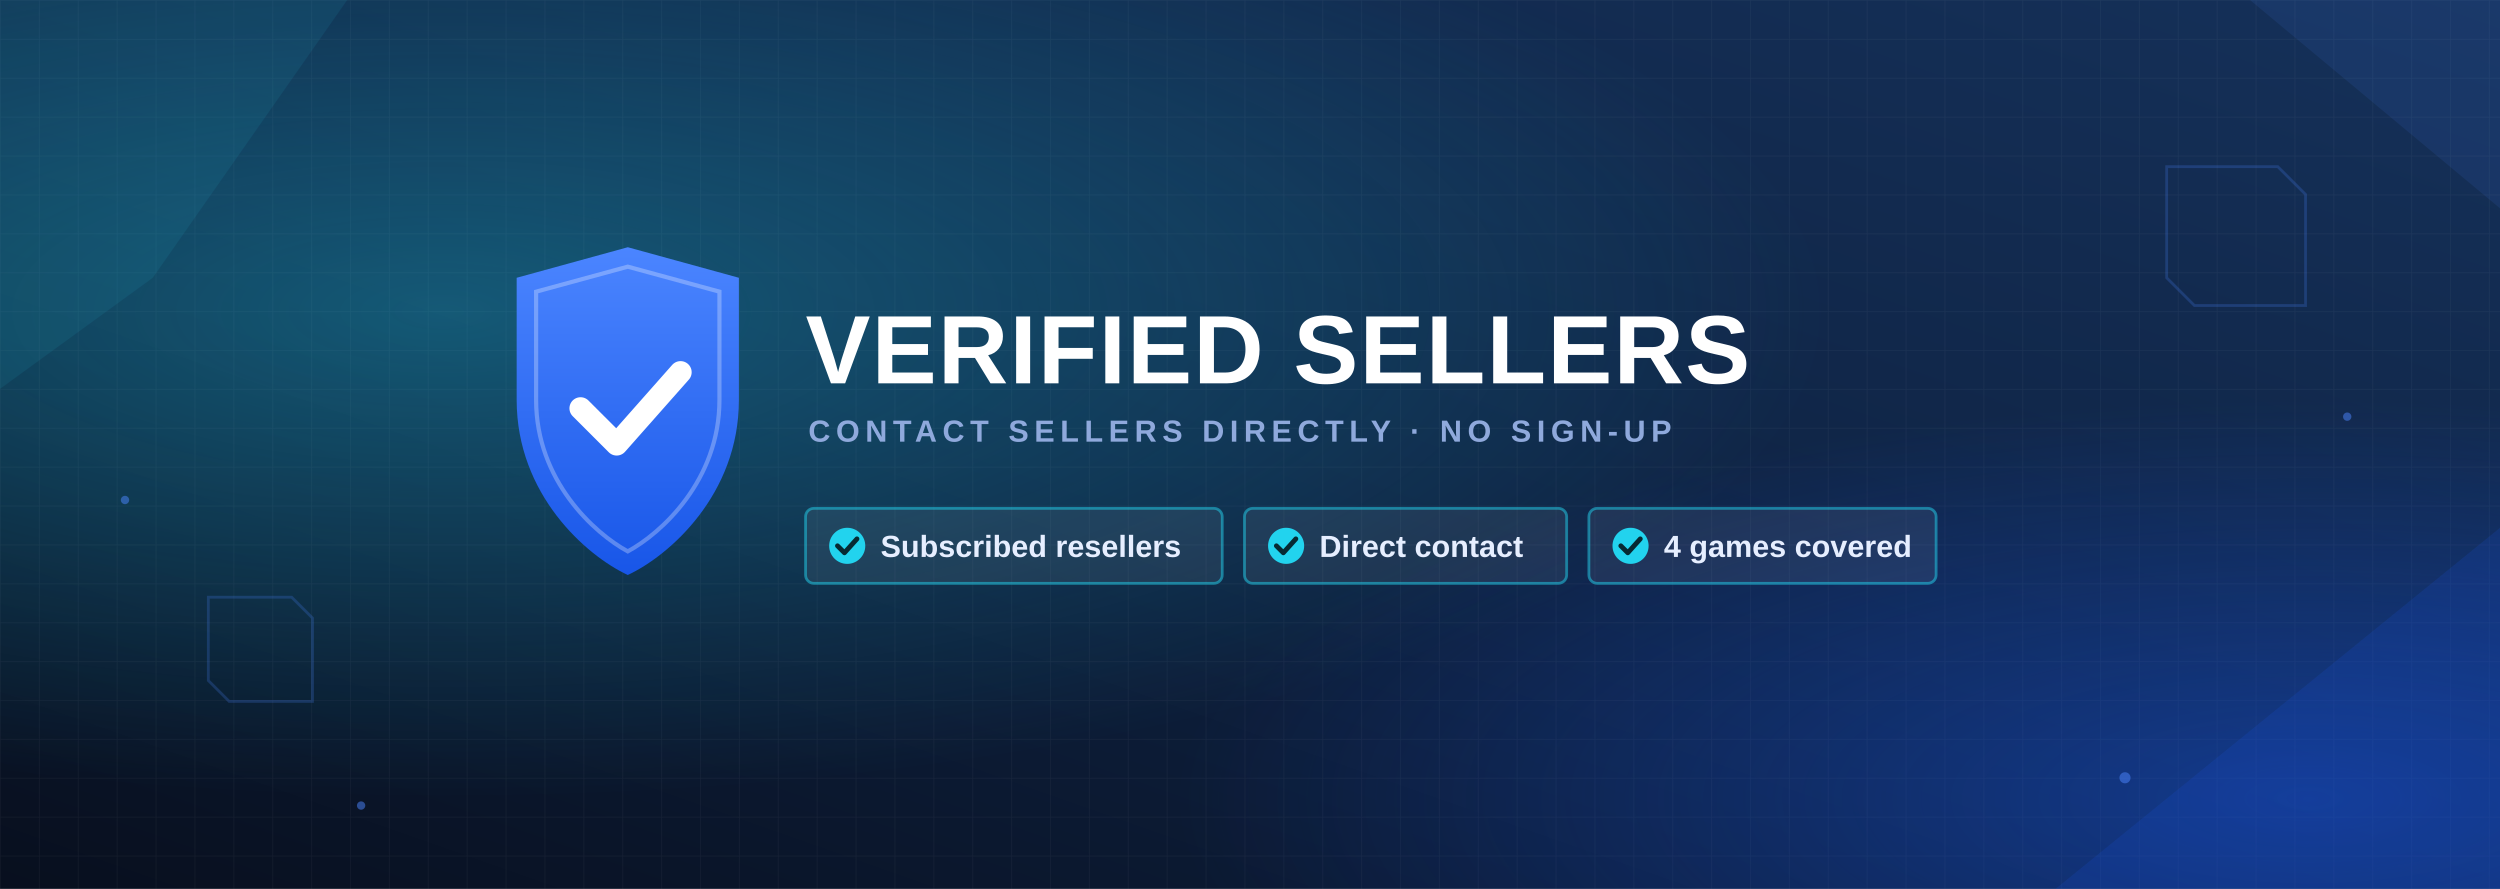
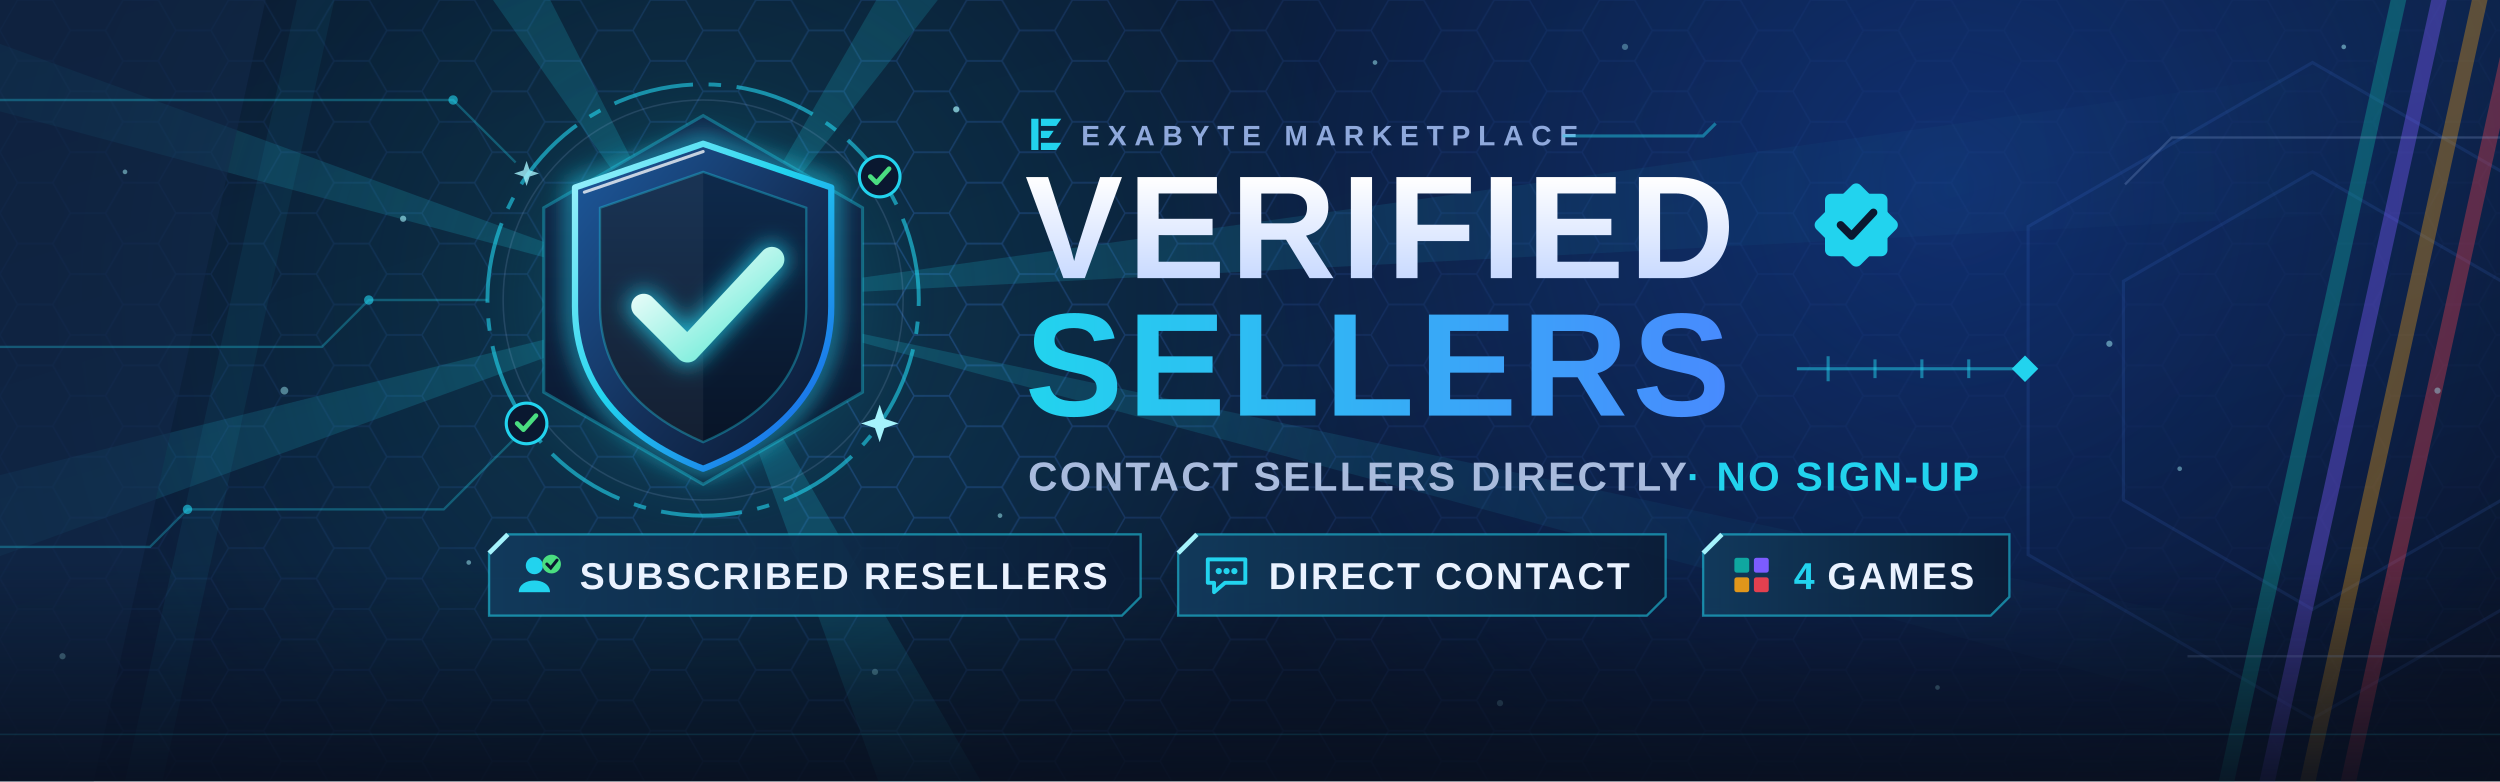
- <svg xmlns="http://www.w3.org/2000/svg" viewBox="0 0 1800 640" role="img" aria-label="Verified sellers — contact them directly">
+ <svg xmlns="http://www.w3.org/2000/svg" viewBox="0 0 1600 500" role="img" aria-label="EXABYTE verified sellers: contact sellers directly, no sign-up. Subscribed resellers, direct contact, 4 games.">
  <defs>
-     <linearGradient id="bg" x1="100%" y1="0%" x2="0%" y2="100%">
-       <stop offset="0%" stop-color="#15315A" />
-       <stop offset="55%" stop-color="#0E2140" />
-       <stop offset="100%" stop-color="#080F1E" />
-     </linearGradient>
-     <radialGradient id="glow" cx="18%" cy="35%" r="55%">
-       <stop offset="0%" stop-color="#22D3EE" stop-opacity=".32" />
-       <stop offset="100%" stop-color="#22D3EE" stop-opacity="0" />
-     </radialGradient>
-     <radialGradient id="glow2" cx="92%" cy="90%" r="45%">
-       <stop offset="0%" stop-color="#1856E8" stop-opacity=".45" />
-       <stop offset="100%" stop-color="#1856E8" stop-opacity="0" />
-     </radialGradient>
-     <linearGradient id="shield" x1="0%" y1="0%" x2="0%" y2="100%">
-       <stop offset="0%" stop-color="#4B85FF" />
-       <stop offset="100%" stop-color="#1856E8" />
-     </linearGradient>
-     <pattern id="grid" width="28" height="28" patternUnits="userSpaceOnUse">
-       <path d="M28 0H0V28" fill="none" stroke="#ffffff" stroke-opacity=".05" />
+     <linearGradient id="b2-bg" x1="0" y1="0" x2="1" y2="1">
+       <stop offset="0" stop-color="#0A1830" />
+       <stop offset=".5" stop-color="#0C1F3D" />
+       <stop offset="1" stop-color="#080F1E" />
+     </linearGradient>
+     <radialGradient id="b2-halo" gradientUnits="userSpaceOnUse" cx="450" cy="192" r="420">
+       <stop offset="0" stop-color="#22D3EE" stop-opacity=".34" />
+       <stop offset=".35" stop-color="#0FA7A0" stop-opacity=".12" />
+       <stop offset="1" stop-color="#0FA7A0" stop-opacity="0" />
+     </radialGradient>
+     <radialGradient id="b2-blueglow" gradientUnits="userSpaceOnUse" cx="1250" cy="120" r="520">
+       <stop offset="0" stop-color="#1856E8" stop-opacity=".30" />
+       <stop offset="1" stop-color="#1856E8" stop-opacity="0" />
+     </radialGradient>
+     <radialGradient id="b2-ray" gradientUnits="userSpaceOnUse" cx="450" cy="192" r="1100">
+       <stop offset="0" stop-color="#22D3EE" stop-opacity=".22" />
+       <stop offset=".6" stop-color="#22D3EE" stop-opacity=".04" />
+       <stop offset="1" stop-color="#22D3EE" stop-opacity="0" />
+     </radialGradient>
+     <linearGradient id="b2-floor" x1="0" y1="0" x2="0" y2="1">
+       <stop offset="0" stop-color="#080F1E" stop-opacity="0" />
+       <stop offset="1" stop-color="#080F1E" stop-opacity=".85" />
+     </linearGradient>
+     <pattern id="b2-hex" width="54" height="31.18" patternUnits="userSpaceOnUse" patternTransform="scale(1.25)">
+       <path d="M0 15.59L9 0H27L36 15.59L27 31.18H9ZM36 15.59H54" fill="none" stroke="#4B85FF" stroke-width=".8" />
    </pattern>
-     <clipPath id="frame">
-       <rect width="1800" height="640" />
-     </clipPath>
+     <radialGradient id="b2-hexfade" gradientUnits="userSpaceOnUse" cx="560" cy="210" r="760">
+       <stop offset="0" stop-color="#fff" stop-opacity=".55" />
+       <stop offset=".45" stop-color="#fff" stop-opacity=".18" />
+       <stop offset="1" stop-color="#fff" stop-opacity=".05" />
+     </radialGradient>
+     <mask id="b2-hexmask">
+       <rect width="1600" height="500" fill="url(#b2-hexfade)" />
+     </mask>
+     <linearGradient id="b2-plate" x1="0" y1="0" x2="0" y2="1">
+       <stop offset="0" stop-color="#12294B" />
+       <stop offset="1" stop-color="#0A1830" />
+     </linearGradient>
+     <linearGradient id="b2-shield" x1="0" y1="0" x2="1" y2="1">
+       <stop offset="0" stop-color="#1D5A9E" />
+       <stop offset=".55" stop-color="#14305A" />
+       <stop offset="1" stop-color="#0A1830" />
+     </linearGradient>
+     <linearGradient id="b2-core" x1="0" y1="0" x2="0" y2="1">
+       <stop offset="0" stop-color="#0E2A4C" />
+       <stop offset="1" stop-color="#081427" />
+     </linearGradient>
+     <linearGradient id="b2-rim" x1="0" y1="0" x2="1" y2="1">
+       <stop offset="0" stop-color="#A5F3FC" />
+       <stop offset=".45" stop-color="#22D3EE" />
+       <stop offset="1" stop-color="#1856E8" />
+     </linearGradient>
+     <linearGradient id="b2-check" x1="0" y1="0" x2="1" y2="1">
+       <stop offset="0" stop-color="#FFFFFF" />
+       <stop offset="1" stop-color="#5EEAD4" />
+     </linearGradient>
+     <linearGradient id="b2-head1" x1="0" y1="0" x2="0" y2="1">
+       <stop offset="0" stop-color="#FFFFFF" />
+       <stop offset="1" stop-color="#C9DAFF" />
+     </linearGradient>
+     <linearGradient id="b2-head2" gradientUnits="userSpaceOnUse" x1="660" y1="0" x2="1140" y2="0">
+       <stop offset="0" stop-color="#22D3EE" />
+       <stop offset="1" stop-color="#4B85FF" />
+     </linearGradient>
+     <linearGradient id="b2-chip" x1="0" y1="0" x2="1" y2="0">
+       <stop offset="0" stop-color="#113A5C" stop-opacity=".95" />
+       <stop offset="1" stop-color="#0B1C36" stop-opacity=".9" />
+     </linearGradient>
+     <filter id="b2-glow" x="-50%" y="-50%" width="200%" height="200%">
+       <feGaussianBlur stdDeviation="7" />
+     </filter>
  </defs>
-   <g clip-path="url(#frame)">
-     <rect width="1800" height="640" fill="url(#bg)" />
-     <rect width="1800" height="640" fill="url(#grid)" />
-     <rect width="1800" height="640" fill="url(#glow)" />
-     <rect width="1800" height="640" fill="url(#glow2)" />
-     <polygon points="0,0 250,0 110,200 0,280" fill="#22D3EE" opacity=".08" />
-     <polygon points="1800,380 1800,640 1480,640" fill="#1856E8" opacity=".16" />
-     <polygon points="1620,0 1800,0 1800,150" fill="#4B85FF" opacity=".1" />
-     <g fill="none" stroke="#4B85FF" stroke-opacity=".22" stroke-width="2">
-       <polygon points="1560,120 1640,120 1660,140 1660,220 1580,220 1560,200" />
-       <polygon points="150,430 210,430 225,445 225,505 165,505 150,490" />
-     </g>
-     <g opacity=".5" fill="#4B85FF">
-       <circle cx="1690" cy="300" r="3" />
-       <circle cx="1530" cy="560" r="4" />
-       <circle cx="90" cy="360" r="3" />
-       <circle cx="260" cy="580" r="3" />
-     </g>
-     <g transform="translate(372,178)">
-       <path d="M0,22 L80,0 L160,22 V110 C160,178 110,222 80,236 C50,222 0,178 0,110 Z" fill="url(#shield)" />
-       <path d="M14,32 L80,14 L146,32 V110 C146,168 104,206 80,219 C56,206 14,168 14,110 Z" fill="none" stroke="#ffffff" stroke-opacity=".28" stroke-width="3" />
-       <path d="M46,116 L72,142 L118,90" fill="none" stroke="#ffffff" stroke-width="16" stroke-linecap="round" stroke-linejoin="round" />
-     </g>
-     <text x="580" y="276" font-family="Arial, Helvetica, sans-serif" font-weight="700" font-size="70" letter-spacing="1" fill="#ffffff">VERIFIED SELLERS</text>
-     <text x="582" y="318" font-family="Arial, Helvetica, sans-serif" font-weight="600" font-size="22" letter-spacing="4" fill="#8FA9DC">CONTACT SELLERS DIRECTLY · NO SIGN-UP</text>
-     <g font-family="Arial, Helvetica, sans-serif" font-weight="700" font-size="22" fill="#E6EEFF">
-       <g transform="translate(580,366)">
-         <rect width="300" height="54" rx="6" fill="#ffffff" fill-opacity=".07" stroke="#22D3EE" stroke-opacity=".5" stroke-width="2" />
-         <circle cx="30" cy="27" r="13" fill="#22D3EE" />
-         <path d="M23,27 L28,32 L37,22" fill="none" stroke="#062A33" stroke-width="3.5" stroke-linecap="round" stroke-linejoin="round" />
-         <text x="54" y="35">Subscribed resellers</text>
+   <rect width="1600" height="500" fill="url(#b2-bg)" />
+   <rect width="1600" height="500" fill="url(#b2-blueglow)" />
+   <rect width="1600" height="500" fill="url(#b2-hex)" mask="url(#b2-hexmask)" opacity=".5" />
+   <g fill="url(#b2-ray)">
+     <polygon points="450,192 1737,11 1748,124" />
+     <polygon points="450,192 1721,462 1706,529" />
+     <polygon points="450,192 -806,-145 -772,-253" />
+     <polygon points="450,192 -772,637 -811,506" />
+     <polygon points="450,192 1100,-934 1251,-832" />
+     <polygon points="450,192 1100,1318 895,1414" />
+     <polygon points="450,192 -296,-873 -140,-966" />
+   </g>
+   <rect width="1600" height="500" fill="url(#b2-halo)" />
+   <polygon points="0,0 170,0 60,500 0,500" fill="#12294B" opacity=".55" />
+   <polygon points="190,0 214,0 104,500 80,500" fill="#22D3EE" opacity=".06" />
+   <g fill="none" stroke="#22D3EE" stroke-opacity=".3" stroke-width="1.5">
+     <path d="M312 192H236L206 222H0" />
+     <path d="M330 280L284 326H120L96 350H0" />
+     <path d="M330 104L290 64H0" />
+   </g>
+   <g fill="#22D3EE" opacity=".6">
+     <circle cx="236" cy="192" r="3" />
+     <circle cx="120" cy="326" r="3" />
+     <circle cx="290" cy="64" r="3" />
+   </g>
+   <g fill="none" stroke="#4B85FF" stroke-opacity=".12" stroke-width="2">
+     <polygon points="1480,40 1662,145 1662,355 1480,460 1298,355 1298,145" />
+     <polygon points="1480,110 1601,180 1601,320 1480,390 1359,320 1359,180" />
+   </g>
+   <g opacity=".38">
+     <polygon points="1530,0 1540,0 1430,500 1420,500" fill="#0FA7A0" />
+     <polygon points="1556,0 1566,0 1456,500 1446,500" fill="#7C5CFF" />
+     <polygon points="1582,0 1592,0 1482,500 1472,500" fill="#E0961B" />
+     <polygon points="1608,0 1618,0 1508,500 1498,500" fill="#E2404F" />
+   </g>
+   <g fill="none" stroke="#8FA9DC" stroke-opacity=".25" stroke-width="1.5">
+     <path d="M1600 88H1390L1360 118" />
+     <path d="M1600 420H1400" />
+   </g>
+   <g fill="#A5F3FC">
+     <circle cx="612" cy="70" r="2" opacity=".7" />
+     <circle cx="640" cy="330" r="1.5" opacity=".5" />
+     <circle cx="258" cy="140" r="2" opacity=".6" />
+     <circle cx="300" cy="360" r="1.5" opacity=".5" />
+     <circle cx="182" cy="250" r="2.5" opacity=".45" />
+     <circle cx="80" cy="110" r="1.5" opacity=".5" />
+     <circle cx="40" cy="420" r="2" opacity=".4" />
+     <circle cx="560" cy="430" r="2" opacity=".45" />
+     <circle cx="880" cy="40" r="1.5" opacity=".5" />
+     <circle cx="1040" cy="30" r="2" opacity=".35" />
+     <circle cx="1350" cy="220" r="2" opacity=".5" />
+     <circle cx="1395" cy="300" r="1.5" opacity=".45" />
+     <circle cx="1560" cy="250" r="2" opacity=".4" />
+     <circle cx="1240" cy="440" r="1.5" opacity=".4" />
+     <circle cx="960" cy="450" r="2" opacity=".3" />
+     <circle cx="1500" cy="30" r="1.5" opacity=".5" />
+   </g>
+   <rect y="360" width="1600" height="140" fill="url(#b2-floor)" />
+   <path d="M0 470H1600" stroke="#22D3EE" stroke-opacity=".12" />
+   <g>
+     <polygon points="450,74 552,133 552,251 450,310 348,251 348,133" fill="url(#b2-plate)" stroke="#22D3EE" stroke-opacity=".35" stroke-width="2" />
+     <circle cx="450" cy="192" r="128" fill="none" stroke="#8FA9DC" stroke-opacity=".18" />
+     <circle cx="450" cy="192" r="138" fill="none" stroke="#22D3EE" stroke-opacity=".6" stroke-width="2.5" stroke-dasharray="52 10 8 10" transform="rotate(-20 450 192)" />
+     <path d="M450 92L532 120V196C532 250 496 282 450 300C404 282 368 250 368 196V120Z" fill="none" stroke="#22D3EE" stroke-width="10" opacity=".7" filter="url(#b2-glow)" />
+     <path d="M450 92L532 120V196C532 250 496 282 450 300C404 282 368 250 368 196V120Z" fill="url(#b2-shield)" stroke="url(#b2-rim)" stroke-width="4" stroke-linejoin="round" />
+     <path d="M450 110L516 133V196C516 241 487 267 450 283C413 267 384 241 384 196V133Z" fill="url(#b2-core)" stroke="#22D3EE" stroke-opacity=".35" stroke-width="1.5" />
+     <path d="M450 110L384 133V196C384 241 413 267 450 283Z" fill="#FFFFFF" opacity=".05" />
+     <path d="M374 123L450 97" stroke="#FFFFFF" stroke-opacity=".75" stroke-width="2" stroke-linecap="round" />
+     <path d="M412 196L440 224L494 166" fill="none" stroke="#22D3EE" stroke-width="20" stroke-linecap="round" stroke-linejoin="round" opacity=".8" filter="url(#b2-glow)" />
+     <path d="M412 196L440 224L494 166" fill="none" stroke="url(#b2-check)" stroke-width="16" stroke-linecap="round" stroke-linejoin="round" />
+     <g fill="#0A1830" stroke="#22D3EE" stroke-width="2">
+       <circle cx="563" cy="113" r="13" />
+       <circle cx="337" cy="271" r="13" />
+     </g>
+     <g fill="none" stroke="#4ADE80" stroke-width="3" stroke-linecap="round" stroke-linejoin="round">
+       <path d="M557 113L561 117L569 108" />
+       <path d="M331 271L335 275L343 266" />
+     </g>
+     <path d="M563 259L566 268L575 271L566 274L563 283L560 274L551 271L560 268Z" fill="#A5F3FC" />
+     <path d="M337 103L339 109L345 111L339 113L337 119L335 113L329 111L335 109Z" fill="#A5F3FC" opacity=".8" />
+   </g>
+   <g transform="translate(660 76) scale(.231)" fill="#22D3EE">
+     <path d="M0 0h19.91v86.58H0Z" />
+     <path d="M26.84 0h56.28L69.26 19.91H26.84Z" />
+     <path d="M26.84 33.33h35.5L48.49 53.25H26.84Z" />
+     <path d="M26.84 66.67h56.28L69.26 86.58H26.84Z" />
+   </g>
+   <text x="692" y="93" font-family="Arial, Helvetica, sans-serif" font-weight="700" font-size="18" letter-spacing="5" fill="#8FA9DC">EXABYTE MARKETPLACE</text>
+   <path d="M1000 87H1090L1098 79" fill="none" stroke="#22D3EE" stroke-opacity=".45" stroke-width="2" />
+   <text x="656" y="178" font-family="Arial, Helvetica, sans-serif" font-weight="700" font-size="94" letter-spacing="3" fill="url(#b2-head1)">VERIFIED</text>
+   <text x="656" y="266" font-family="Arial, Helvetica, sans-serif" font-weight="700" font-size="94" letter-spacing="3" fill="url(#b2-head2)">SELLERS</text>
+   <g transform="translate(1188 144)">
+     <rect x="-20" y="-20" width="40" height="40" rx="4" fill="#22D3EE" />
+     <rect x="-20" y="-20" width="40" height="40" rx="4" fill="#22D3EE" transform="rotate(45)" />
+     <path d="M-10 0L-3 7L11 -8" fill="none" stroke="#0A1830" stroke-width="5" stroke-linecap="round" stroke-linejoin="round" />
+   </g>
+   <g stroke="#22D3EE" stroke-opacity=".5" stroke-width="2" fill="none">
+     <path d="M1150 236H1296" />
+     <path d="M1170 228V244M1200 230V242M1230 230V242M1260 230V242" />
+   </g>
+   <rect x="1290" y="230" width="12" height="12" fill="#22D3EE" transform="rotate(45 1296 236)" />
+   <text x="658" y="314" font-family="Arial, Helvetica, sans-serif" font-weight="700" font-size="26" letter-spacing="1.5" fill="#A9BBDD">CONTACT SELLERS DIRECTLY<tspan fill="#22D3EE"> · NO SIGN-UP</tspan>
+   </text>
+   <g font-family="Arial, Helvetica, sans-serif" font-weight="700" font-size="24" letter-spacing="1.5" fill="#EAF2FF">
+     <g transform="translate(313 342)">
+       <path d="M12 0H417V40L405 52H0V12Z" fill="url(#b2-chip)" stroke="#22D3EE" stroke-opacity=".55" stroke-width="1.5" />
+       <path d="M0 12L12 0" stroke="#A5F3FC" stroke-width="3" />
+       <g transform="translate(31 26)" fill="#22D3EE">
+         <circle cx="-2" cy="-6" r="5.5" />
+         <path d="M-12 11C-12 1 8 1 8 11Z" />
+         <circle cx="9" cy="-7" r="6" fill="#4ADE80" />
+         <path d="M6 -7L8.5 -4.5L12.5 -9.5" fill="none" stroke="#0A1830" stroke-width="2" stroke-linecap="round" />
      </g>
-       <g transform="translate(896,366)">
-         <rect width="232" height="54" rx="6" fill="#ffffff" fill-opacity=".07" stroke="#22D3EE" stroke-opacity=".5" stroke-width="2" />
-         <circle cx="30" cy="27" r="13" fill="#22D3EE" />
-         <path d="M23,27 L28,32 L37,22" fill="none" stroke="#062A33" stroke-width="3.5" stroke-linecap="round" stroke-linejoin="round" />
-         <text x="54" y="35">Direct contact</text>
+       <text x="58" y="35">SUBSCRIBED RESELLERS</text>
+     </g>
+     <g transform="translate(754 342)">
+       <path d="M12 0H312V40L300 52H0V12Z" fill="url(#b2-chip)" stroke="#22D3EE" stroke-opacity=".55" stroke-width="1.5" />
+       <path d="M0 12L12 0" stroke="#A5F3FC" stroke-width="3" />
+       <g transform="translate(31 26)">
+         <path d="M-12 -10H12V5H-1L-8 11V5H-12Z" fill="none" stroke="#22D3EE" stroke-width="2.5" stroke-linejoin="round" />
+         <g fill="#22D3EE">
+           <circle cx="-5" cy="-2.5" r="2" />
+           <circle cx="0" cy="-2.5" r="2" />
+           <circle cx="5" cy="-2.5" r="2" />
+         </g>
      </g>
-       <g transform="translate(1144,366)">
-         <rect width="250" height="54" rx="6" fill="#ffffff" fill-opacity=".07" stroke="#22D3EE" stroke-opacity=".5" stroke-width="2" />
-         <circle cx="30" cy="27" r="13" fill="#22D3EE" />
-         <path d="M23,27 L28,32 L37,22" fill="none" stroke="#062A33" stroke-width="3.5" stroke-linecap="round" stroke-linejoin="round" />
-         <text x="54" y="35">4 games covered</text>
+       <text x="58" y="35">DIRECT CONTACT</text>
+     </g>
+     <g transform="translate(1090 342)">
+       <path d="M12 0H196V40L184 52H0V12Z" fill="url(#b2-chip)" stroke="#22D3EE" stroke-opacity=".55" stroke-width="1.5" />
+       <path d="M0 12L12 0" stroke="#A5F3FC" stroke-width="3" />
+       <g transform="translate(31 26)">
+         <rect x="-11" y="-11" width="9.5" height="9.5" rx="1.5" fill="#0FA7A0" />
+         <rect x="1.5" y="-11" width="9.5" height="9.5" rx="1.5" fill="#7C5CFF" />
+         <rect x="-11" y="1.5" width="9.5" height="9.5" rx="1.5" fill="#E0961B" />
+         <rect x="1.5" y="1.5" width="9.5" height="9.5" rx="1.5" fill="#E2404F" />
      </g>
+       <text x="58" y="35">
+         <tspan fill="#22D3EE">4</tspan> GAMES</text>
    </g>
  </g>
</svg>
